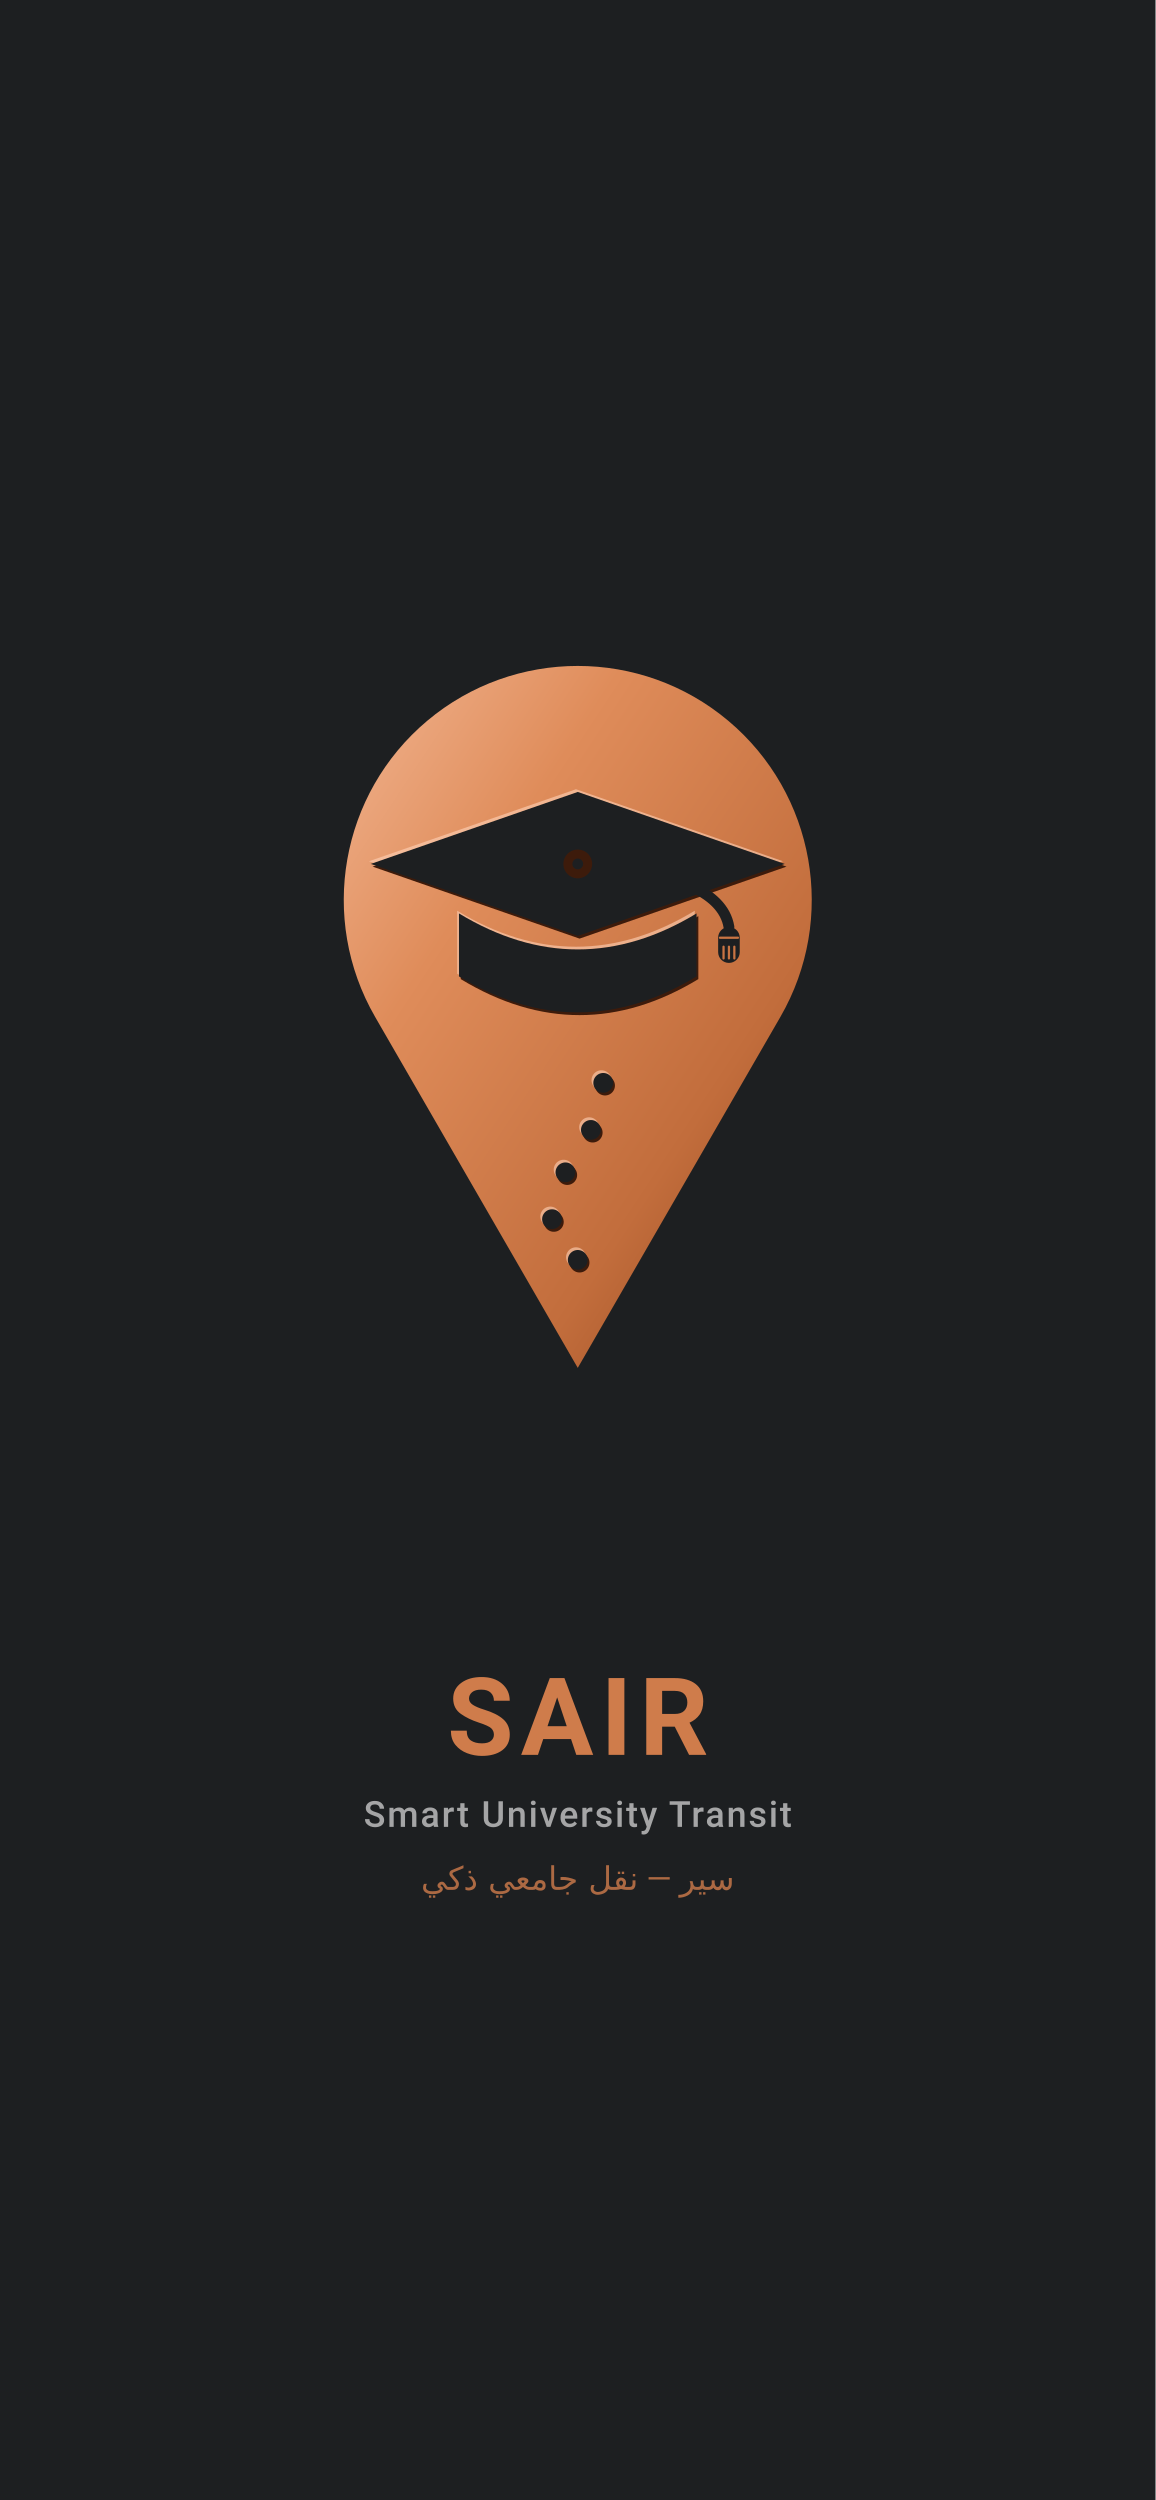
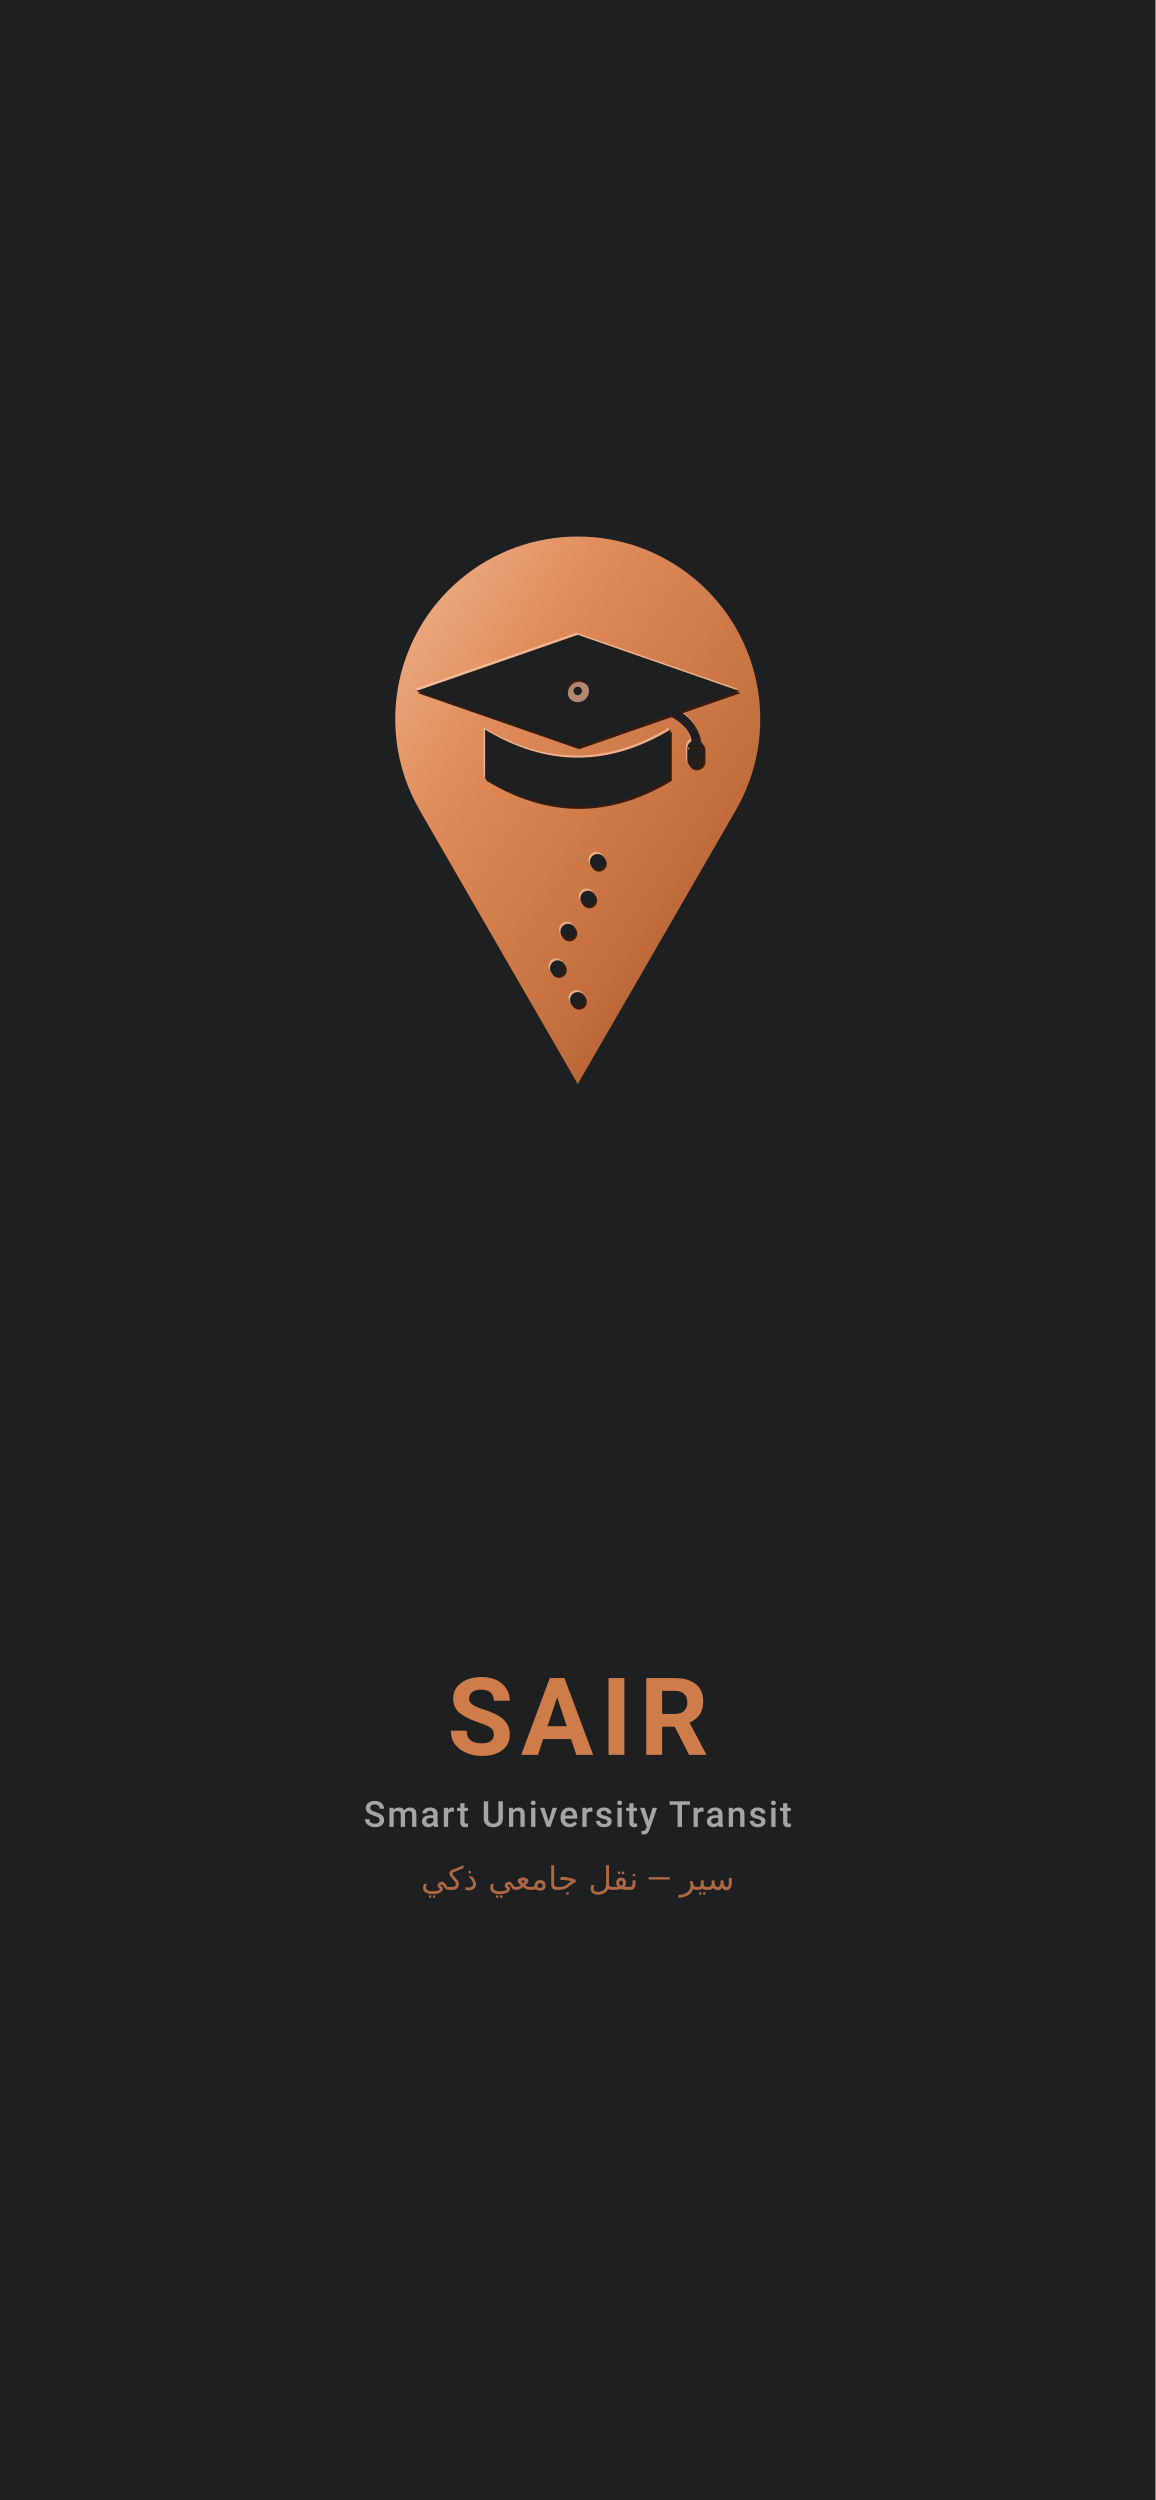
<svg xmlns="http://www.w3.org/2000/svg" width="1284" height="2778" viewBox="0 0 1284 2778">
  <rect width="1284" height="2778" fill="#1D1F21" />
  <defs>
    <linearGradient id="splashMetalCopper" x1="0%" y1="0%" x2="100%" y2="100%">
      <stop offset="0%" stop-color="#F2B591" />
      <stop offset="30%" stop-color="#DF8C5A" />
      <stop offset="70%" stop-color="#C26D3C" />
      <stop offset="100%" stop-color="#8F431B" />
    </linearGradient>
    <mask id="splashCapMask">
      <rect x="-1000" y="-1000" width="3000" height="3000" fill="white" />
      <path d="M 512 280 L 742 360 L 512 440 L 282 360 Z" fill="black" />
      <path d="M 380 415 Q 512 495 644 415 L 644 485 Q 512 565 380 485 Z" fill="black" />
      <path d="M 512 360 Q 670 370 680 430" fill="none" stroke="black" stroke-width="12" stroke-linecap="round" />
      <rect x="668" y="430" width="24" height="40" rx="12" fill="black" />
      <path d="M 670 442 L 690 442" stroke="white" stroke-width="2.5" stroke-linecap="round" />
      <path d="M 674 452 L 674 465 M 680 452 L 680 465 M 686 452 L 686 465" stroke="white" stroke-width="2.5" stroke-linecap="round" />
      <circle cx="512" cy="360" r="16" fill="white" />
      <circle cx="512" cy="360" r="6" fill="black" />
      <path d="M 512 800 C 412 720, 612 640, 512 560" fill="none" stroke="black" stroke-width="22" stroke-dasharray="0, 55" stroke-linecap="round" />
    </mask>
  </defs>
-   <g transform="translate(130, 600)" mask="url(#splashCapMask)">
+   <g transform="translate(642, 955) scale(0.78) translate(-512, -600)" mask="url(#splashCapMask)">
    <path d="M 286.84 530 A 260 260 0 1 1 737.16 530 L 512 920 Z" fill="url(#splashMetalCopper)" />
-     <g transform="translate(-2, -3)" fill="#FFD2B8" opacity="0.6">
-       <path d="M 512 280 L 742 360 L 512 440 L 282 360 Z" />
-       <path d="M 380 415 Q 512 495 644 415 L 644 485 Q 512 565 380 485 Z" />
-       <path d="M 512 800 C 412 720, 612 640, 512 560" fill="none" stroke="#FFD2B8" stroke-width="22" stroke-dasharray="0, 55" stroke-linecap="round" />
+     <g transform="translate(-2, -3)">
+       <g fill="#FFD2B8" opacity="0.6">
+         <path d="M 512 280 L 742 360 L 512 440 L 282 360 Z" />
+         <path d="M 380 415 Q 512 495 644 415 L 644 485 Q 512 565 380 485 Z" />
+         <path d="M 512 800 C 412 720, 612 640, 512 560" fill="none" stroke="#FFD2B8" stroke-width="22" stroke-dasharray="0, 55" stroke-linecap="round" />
+         <path d="M 512 360 Q 670 370 680 430" fill="none" stroke="#FFD2B8" stroke-width="12" stroke-linecap="round" />
+         <rect x="668" y="430" width="24" height="40" rx="12" />
+         <circle cx="512" cy="360" r="6" />
+       </g>
+       <circle cx="512" cy="360" r="16" fill="#3D1B0B" />
    </g>
-     <g transform="translate(2, 3)" fill="#3D1B0B">
-       <path d="M 512 280 L 742 360 L 512 440 L 282 360 Z" />
-       <path d="M 380 415 Q 512 495 644 415 L 644 485 Q 512 565 380 485 Z" />
-       <path d="M 512 800 C 412 720, 612 640, 512 560" fill="none" stroke="#3D1B0B" stroke-width="22" stroke-dasharray="0, 55" stroke-linecap="round" />
+     <g transform="translate(2, 3)">
+       <g fill="#3D1B0B">
+         <path d="M 512 280 L 742 360 L 512 440 L 282 360 Z" />
+         <path d="M 380 415 Q 512 495 644 415 L 644 485 Q 512 565 380 485 Z" />
+         <path d="M 512 800 C 412 720, 612 640, 512 560" fill="none" stroke="#3D1B0B" stroke-width="22" stroke-dasharray="0, 55" stroke-linecap="round" />
+         <path d="M 512 360 Q 670 370 680 430" fill="none" stroke="#3D1B0B" stroke-width="12" stroke-linecap="round" />
+         <rect x="668" y="430" width="24" height="40" rx="12" />
+         <circle cx="512" cy="360" r="6" />
+       </g>
+       <circle cx="512" cy="360" r="16" fill="#FFD2B8" opacity="0.6" />
    </g>
  </g>
  <g transform="translate(642, 1950)">
    <text x="0" y="0" font-family="-apple-system, BlinkMacSystemFont, 'Segoe UI', Roboto, sans-serif" font-size="120" font-weight="bold" fill="#CF7C4B" text-anchor="middle" letter-spacing="8">SAIR</text>
    <text x="0" y="80" font-family="-apple-system, BlinkMacSystemFont, 'Segoe UI', Roboto, sans-serif" font-size="40" font-weight="500" fill="#FFFFFF" text-anchor="middle" opacity="0.6" letter-spacing="2">Smart University Transit</text>
    <text x="0" y="150" font-family="-apple-system, BlinkMacSystemFont, 'Segoe UI', Roboto, sans-serif" font-size="36" font-weight="normal" fill="#CF7C4B" text-anchor="middle" opacity="0.8">سير — نقل جامعي ذكي</text>
  </g>
</svg>
